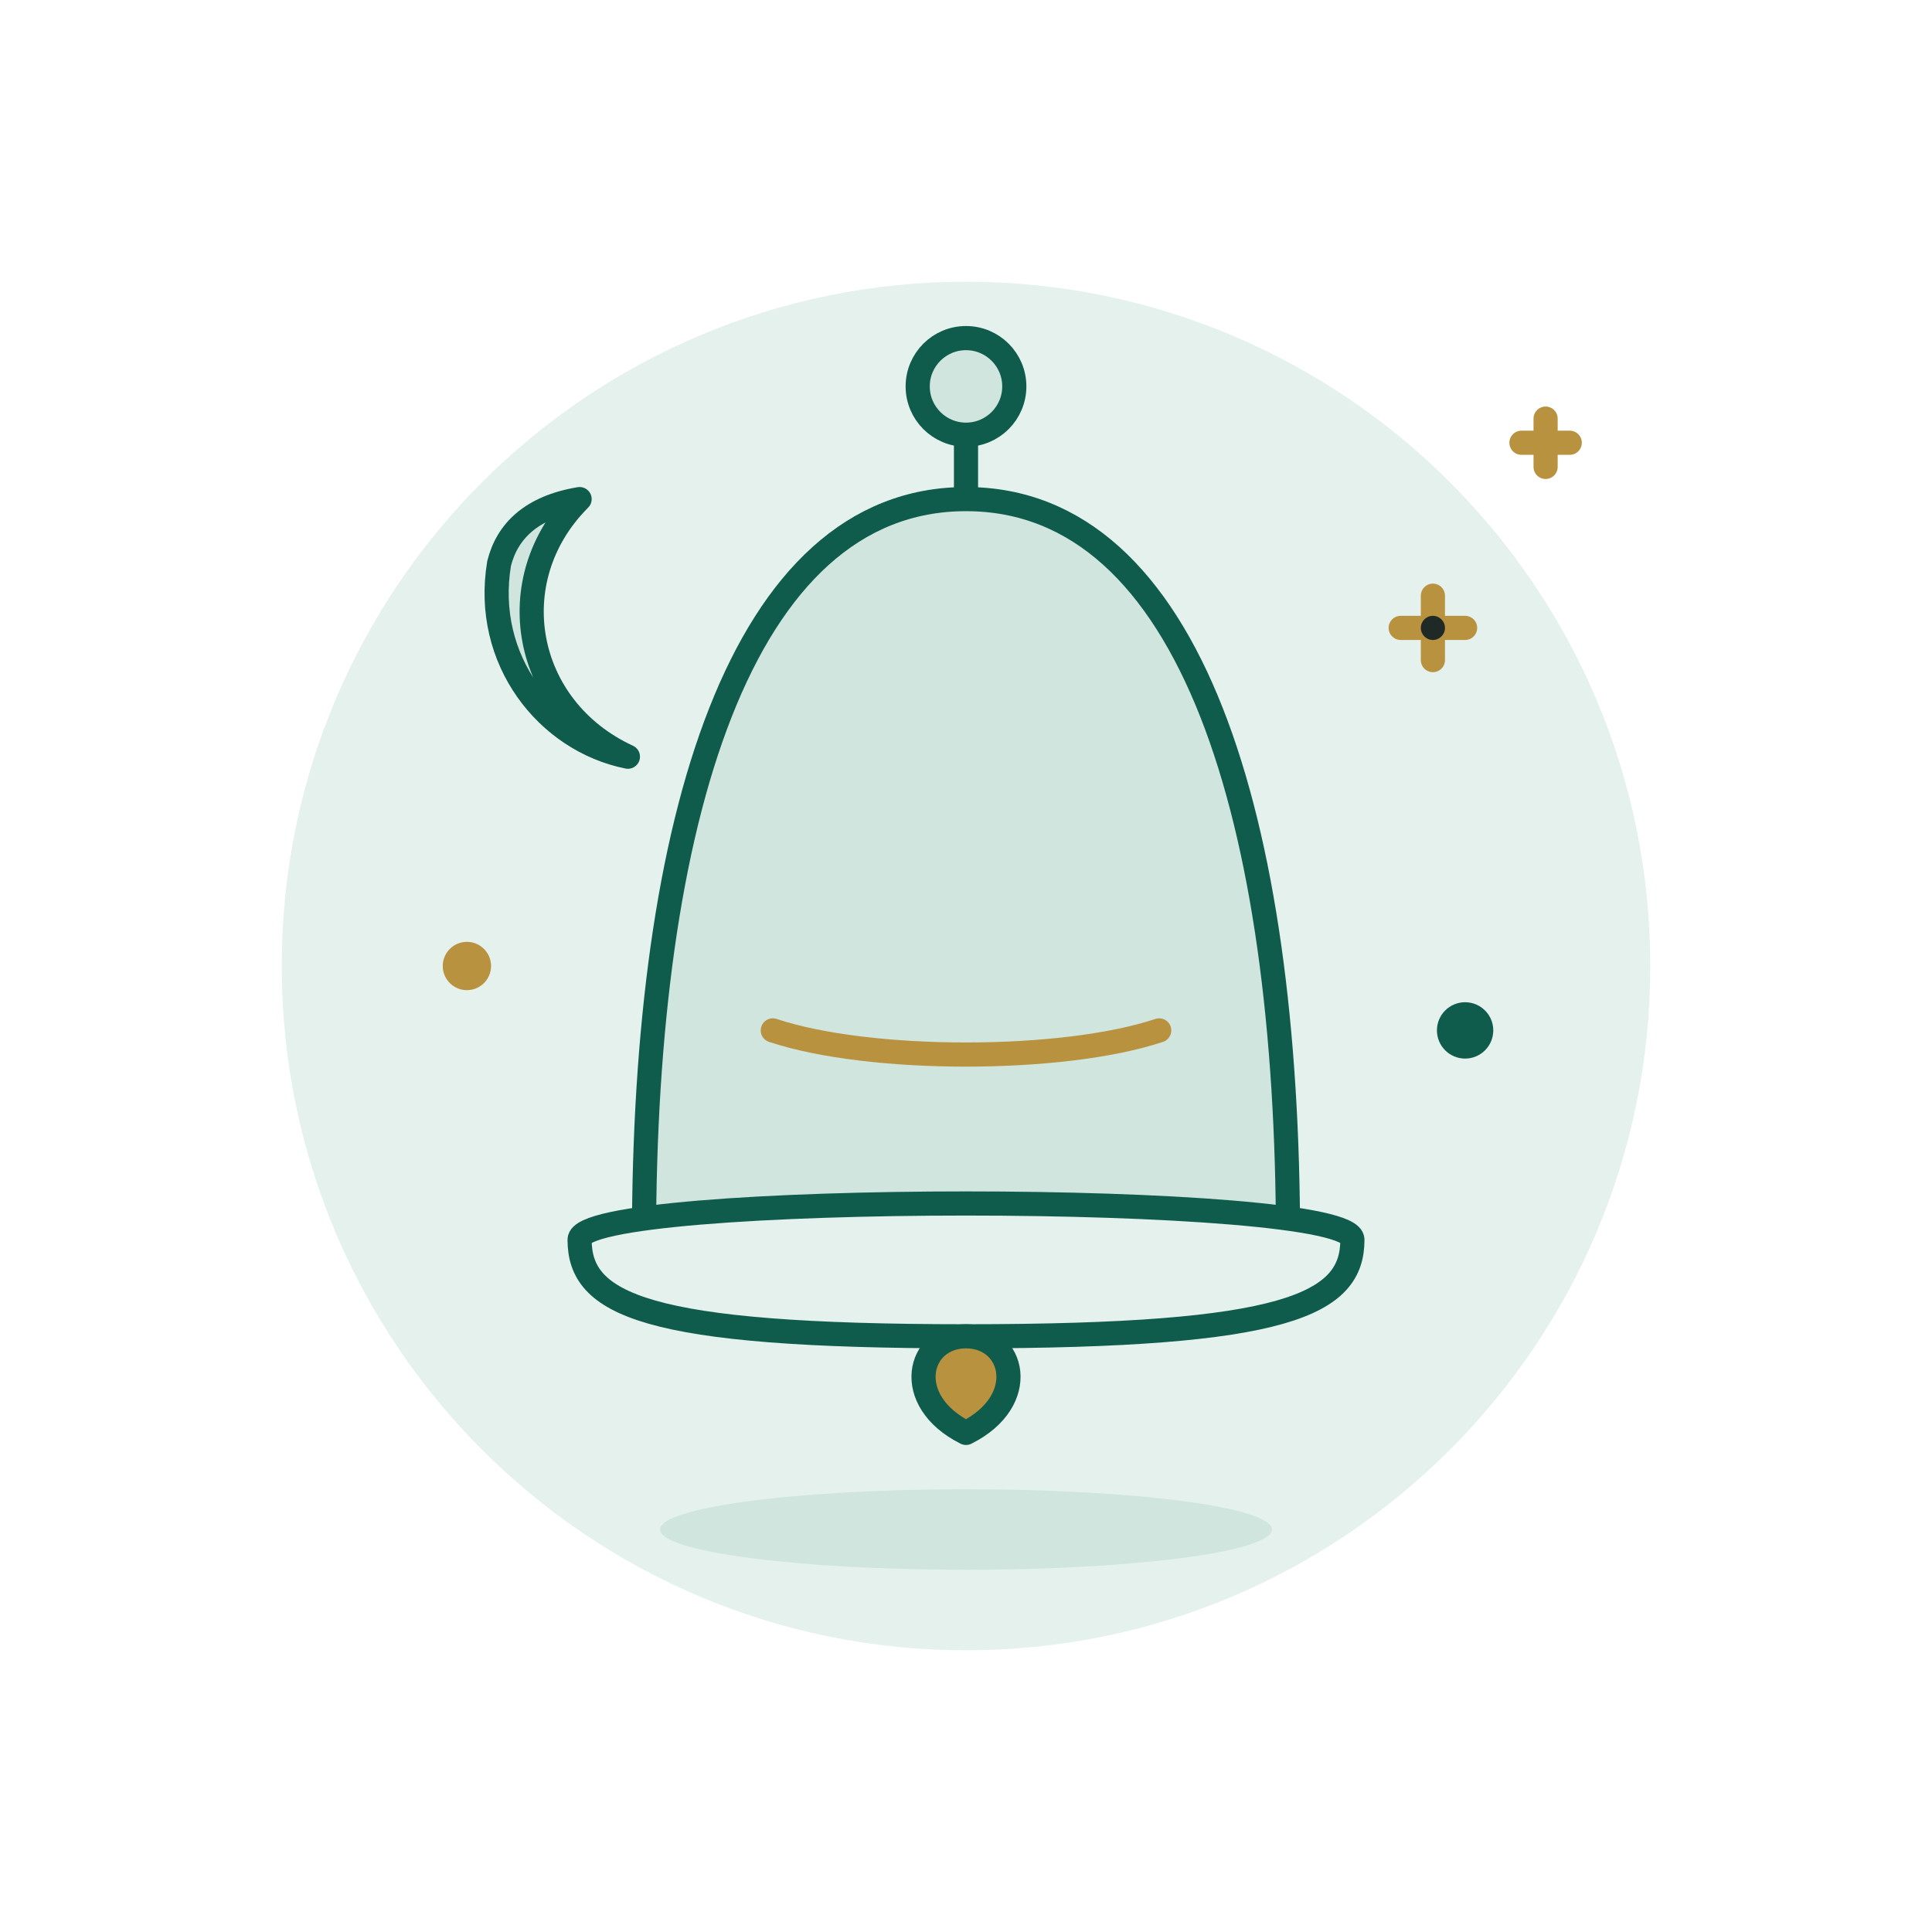
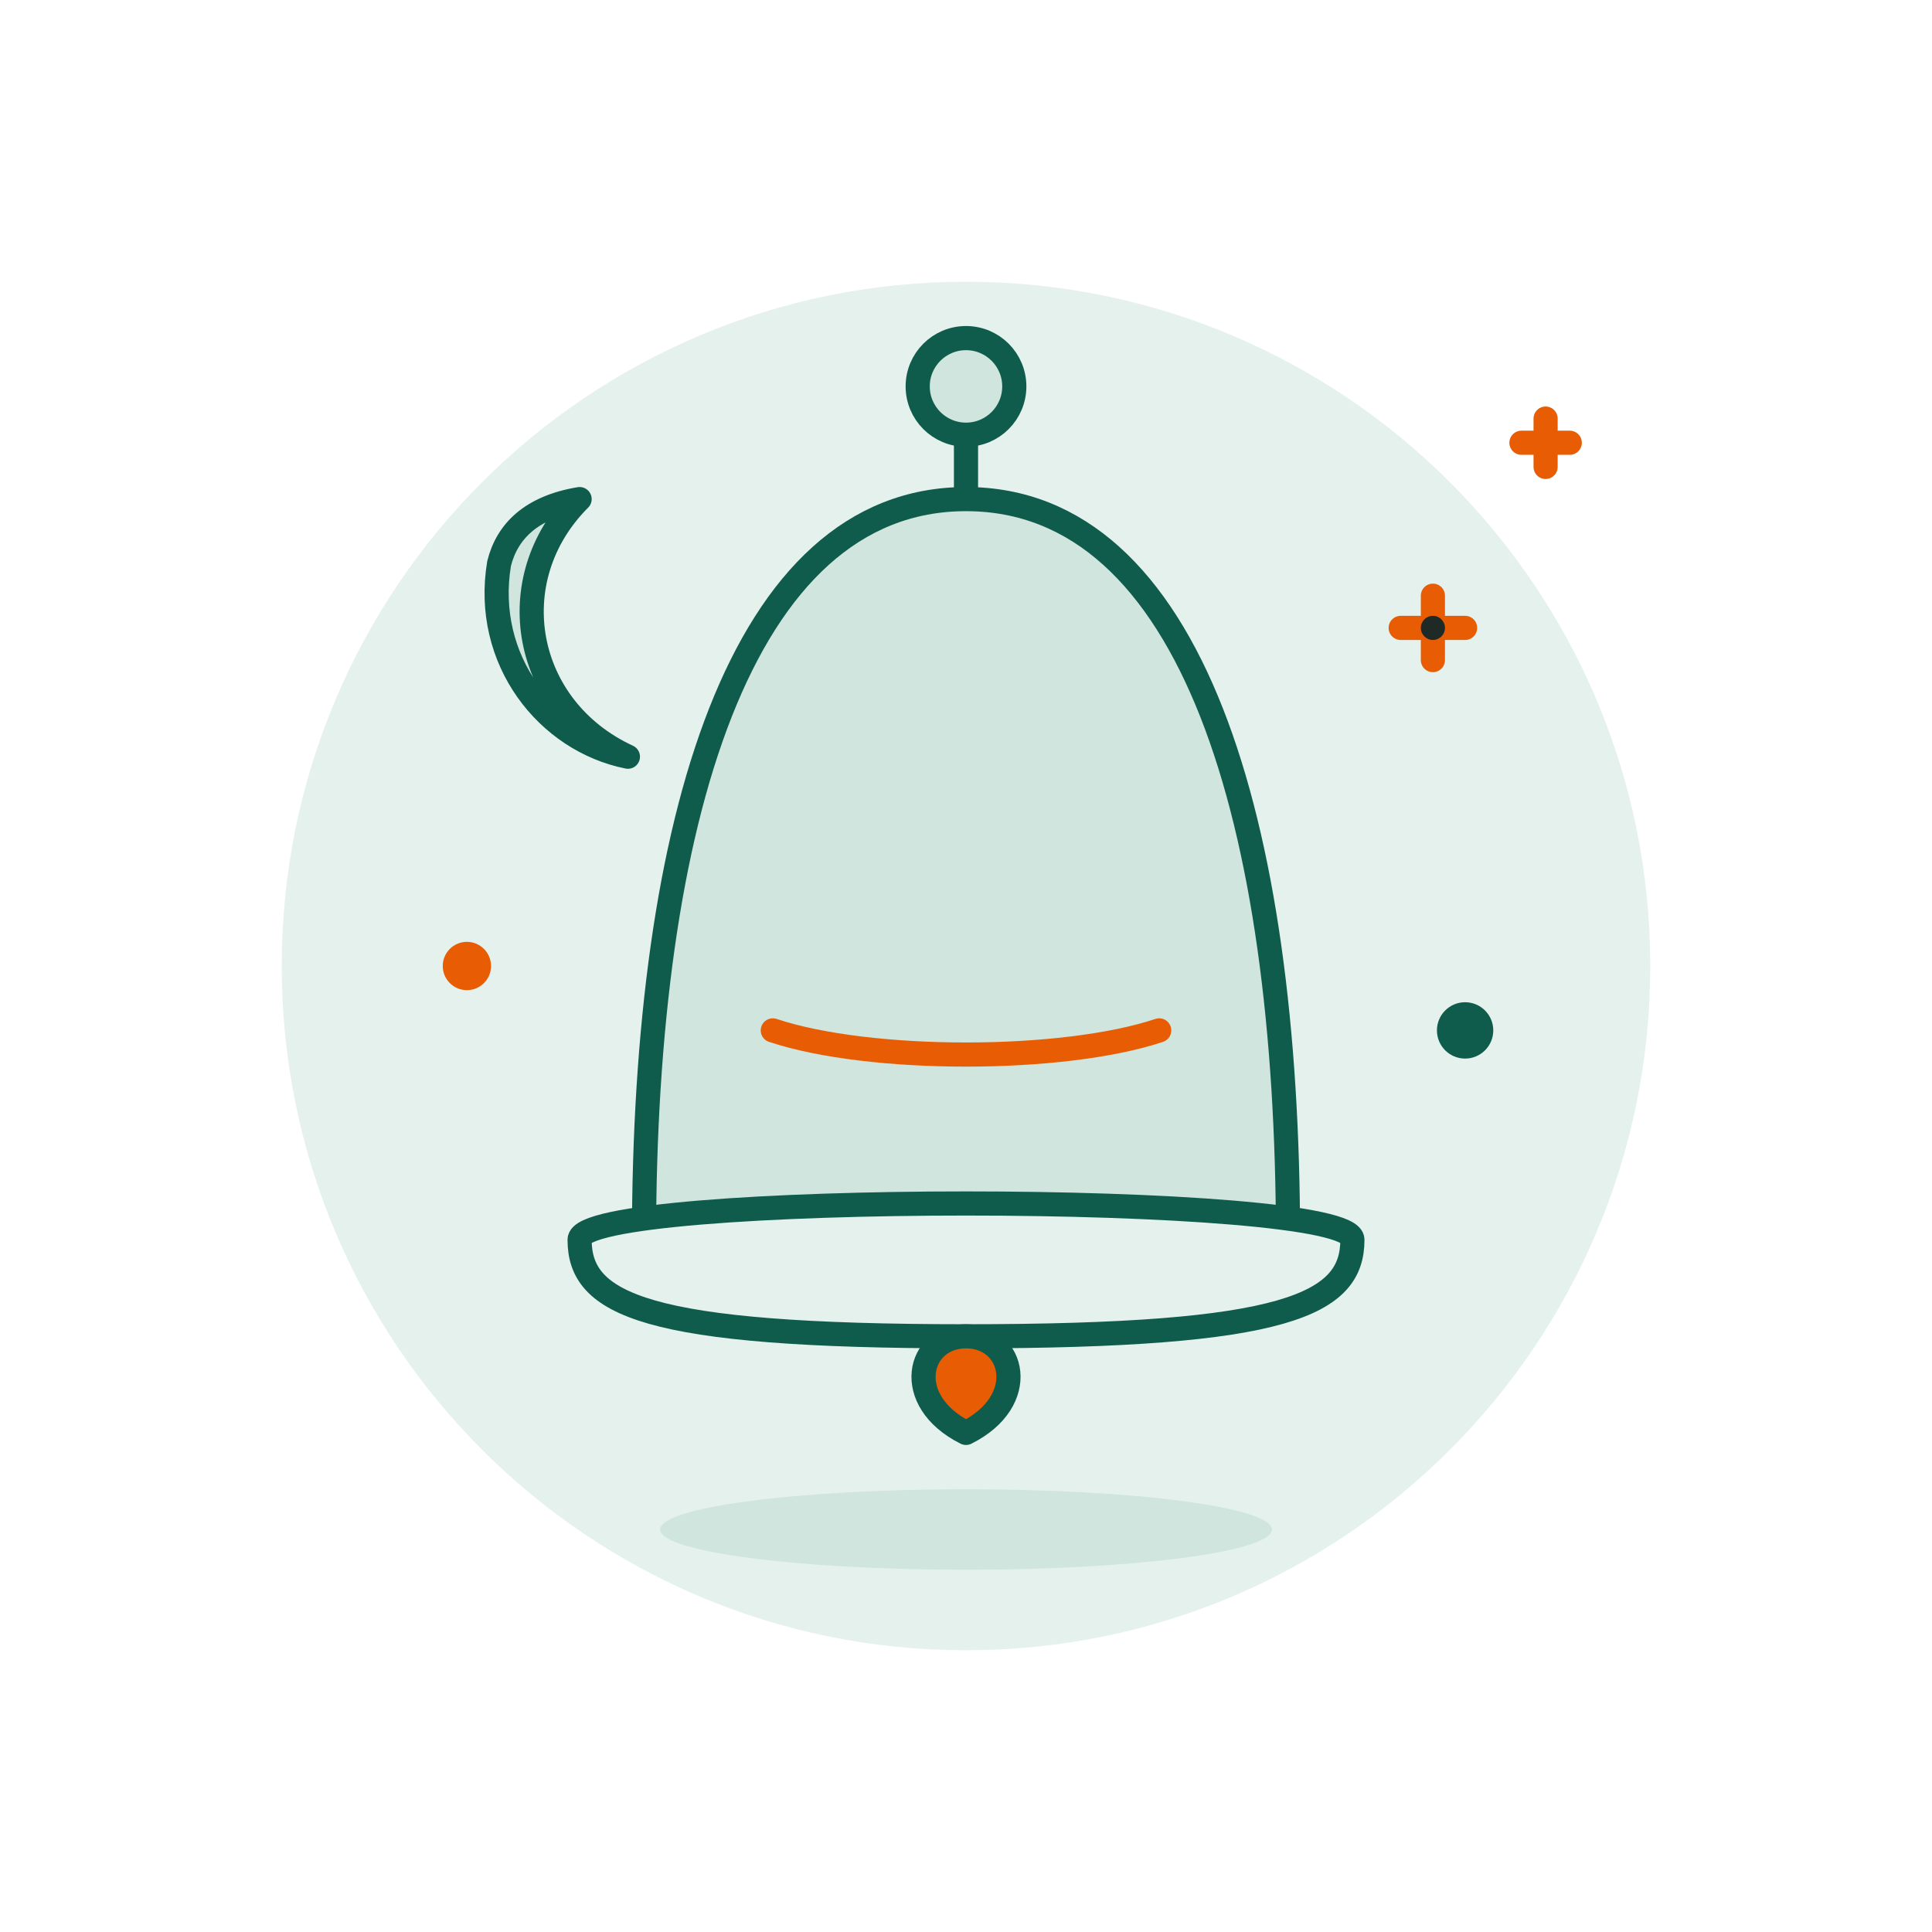
<svg xmlns="http://www.w3.org/2000/svg" viewBox="0 0 240 240" width="100%" height="100%">
  <circle cx="120" cy="120" r="85" fill="#E4F1EC" />
  <ellipse cx="120" cy="190" rx="38" ry="5" fill="#CFE5DE" />
  <path d="M72,62 C62,72 65,88 78,94 C68,92 60,82 62,70 C63,66 66,63 72,62 Z" fill="#CFE5DE" stroke="#0F5C4D" stroke-width="3" stroke-linecap="round" stroke-linejoin="round" />
  <path d="M120,62 V52" stroke="#0F5C4D" stroke-width="3" stroke-linecap="round" />
  <circle cx="120" cy="48" r="6" fill="#CFE5DE" stroke="#0F5C4D" stroke-width="3" />
  <path d="M80,154 C80,102 92,62 120,62 C148,62 160,102 160,154 Z" fill="#CFE5DE" stroke="#0F5C4D" stroke-width="3" stroke-linecap="round" stroke-linejoin="round" />
  <path d="M72,154 C72,148 168,148 168,154 C168,162 160,166 120,166 C80,166 72,162 72,154 Z" fill="#E4F1EC" stroke="#0F5C4D" stroke-width="3" stroke-linecap="round" stroke-linejoin="round" />
-   <path d="M120,166 C114,166 112,174 120,178 C128,174 126,166 120,166 Z" fill="#B8923F" stroke="#0F5C4D" stroke-width="3" stroke-linecap="round" stroke-linejoin="round" />
-   <path d="M96,128 C108,132 132,132 144,128" fill="none" stroke="#B8923F" stroke-width="3" stroke-linecap="round" />
-   <path d="M178,74 L178,82 M174,78 L182,78" stroke="#B8923F" stroke-width="3" stroke-linecap="round" />
+   <path d="M120,166 C114,166 112,174 120,178 C128,174 126,166 120,166 Z" fill="#E85D04" stroke="#0F5C4D" stroke-width="3" stroke-linecap="round" stroke-linejoin="round" />
+   <path d="M96,128 C108,132 132,132 144,128" fill="none" stroke="#E85D04" stroke-width="3" stroke-linecap="round" />
+   <path d="M178,74 L178,82 M174,78 L182,78" stroke="#E85D04" stroke-width="3" stroke-linecap="round" />
  <circle cx="178" cy="78" r="1.5" fill="#1F2A27" />
-   <path d="M192,52 L192,58 M189,55 L195,55" stroke="#B8923F" stroke-width="3" stroke-linecap="round" />
-   <circle cx="58" cy="120" r="3" fill="#B8923F" />
+   <path d="M192,52 L192,58 M189,55 L195,55" stroke="#E85D04" stroke-width="3" stroke-linecap="round" />
+   <circle cx="58" cy="120" r="3" fill="#E85D04" />
  <circle cx="182" cy="128" r="3.5" fill="#0F5C4D" />
</svg>
